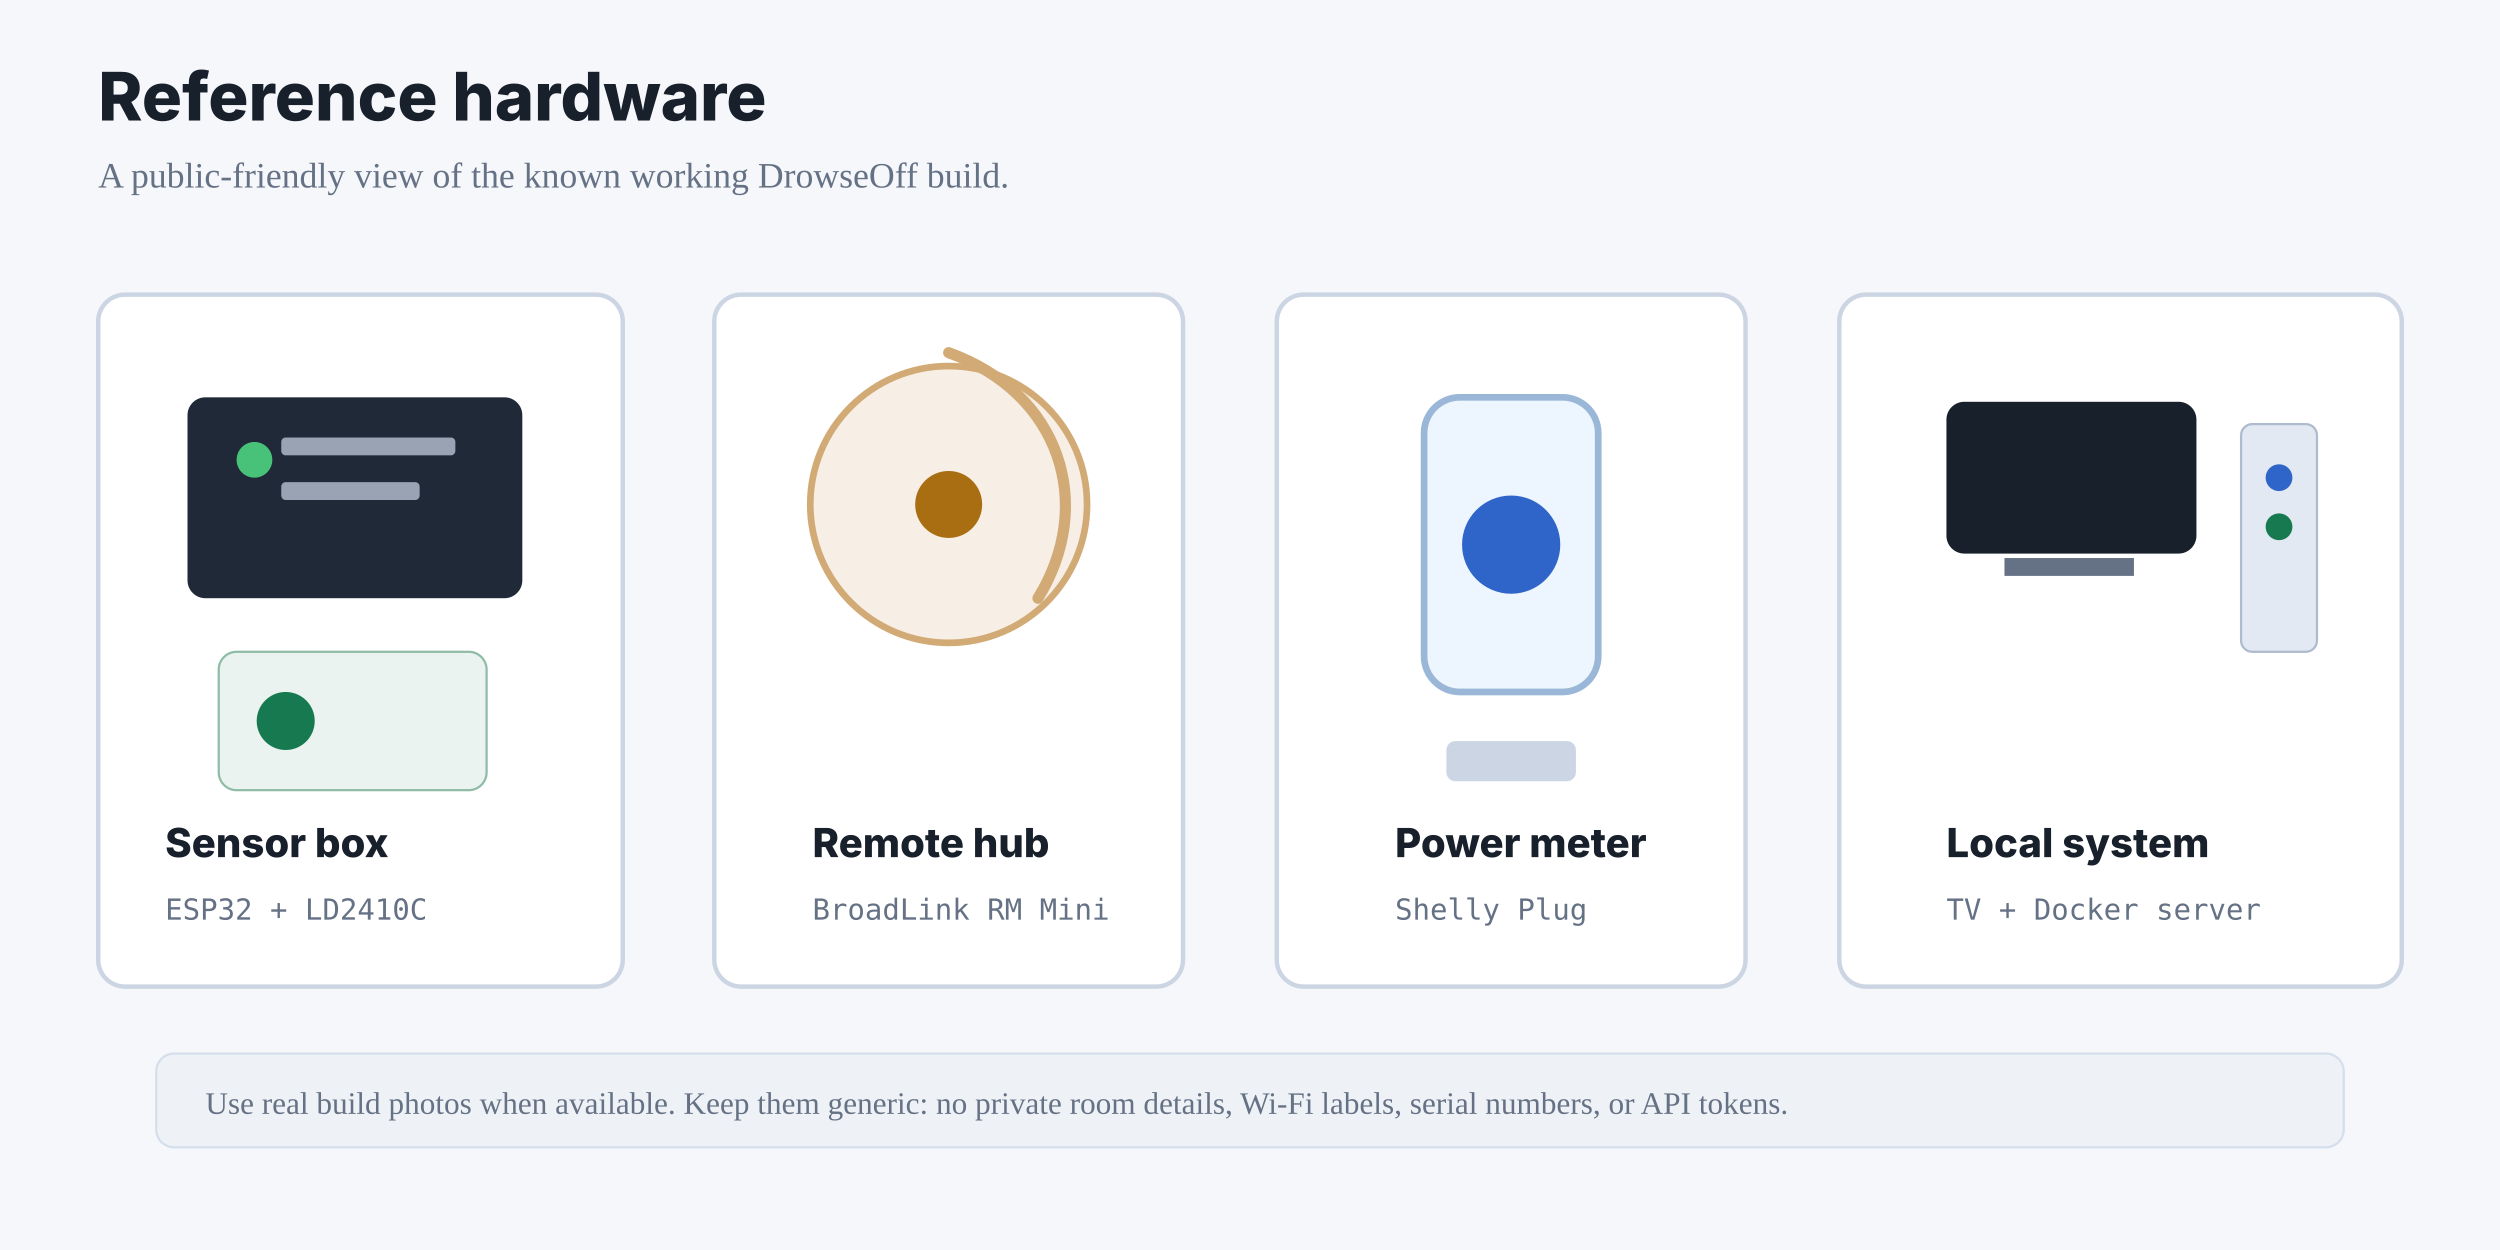
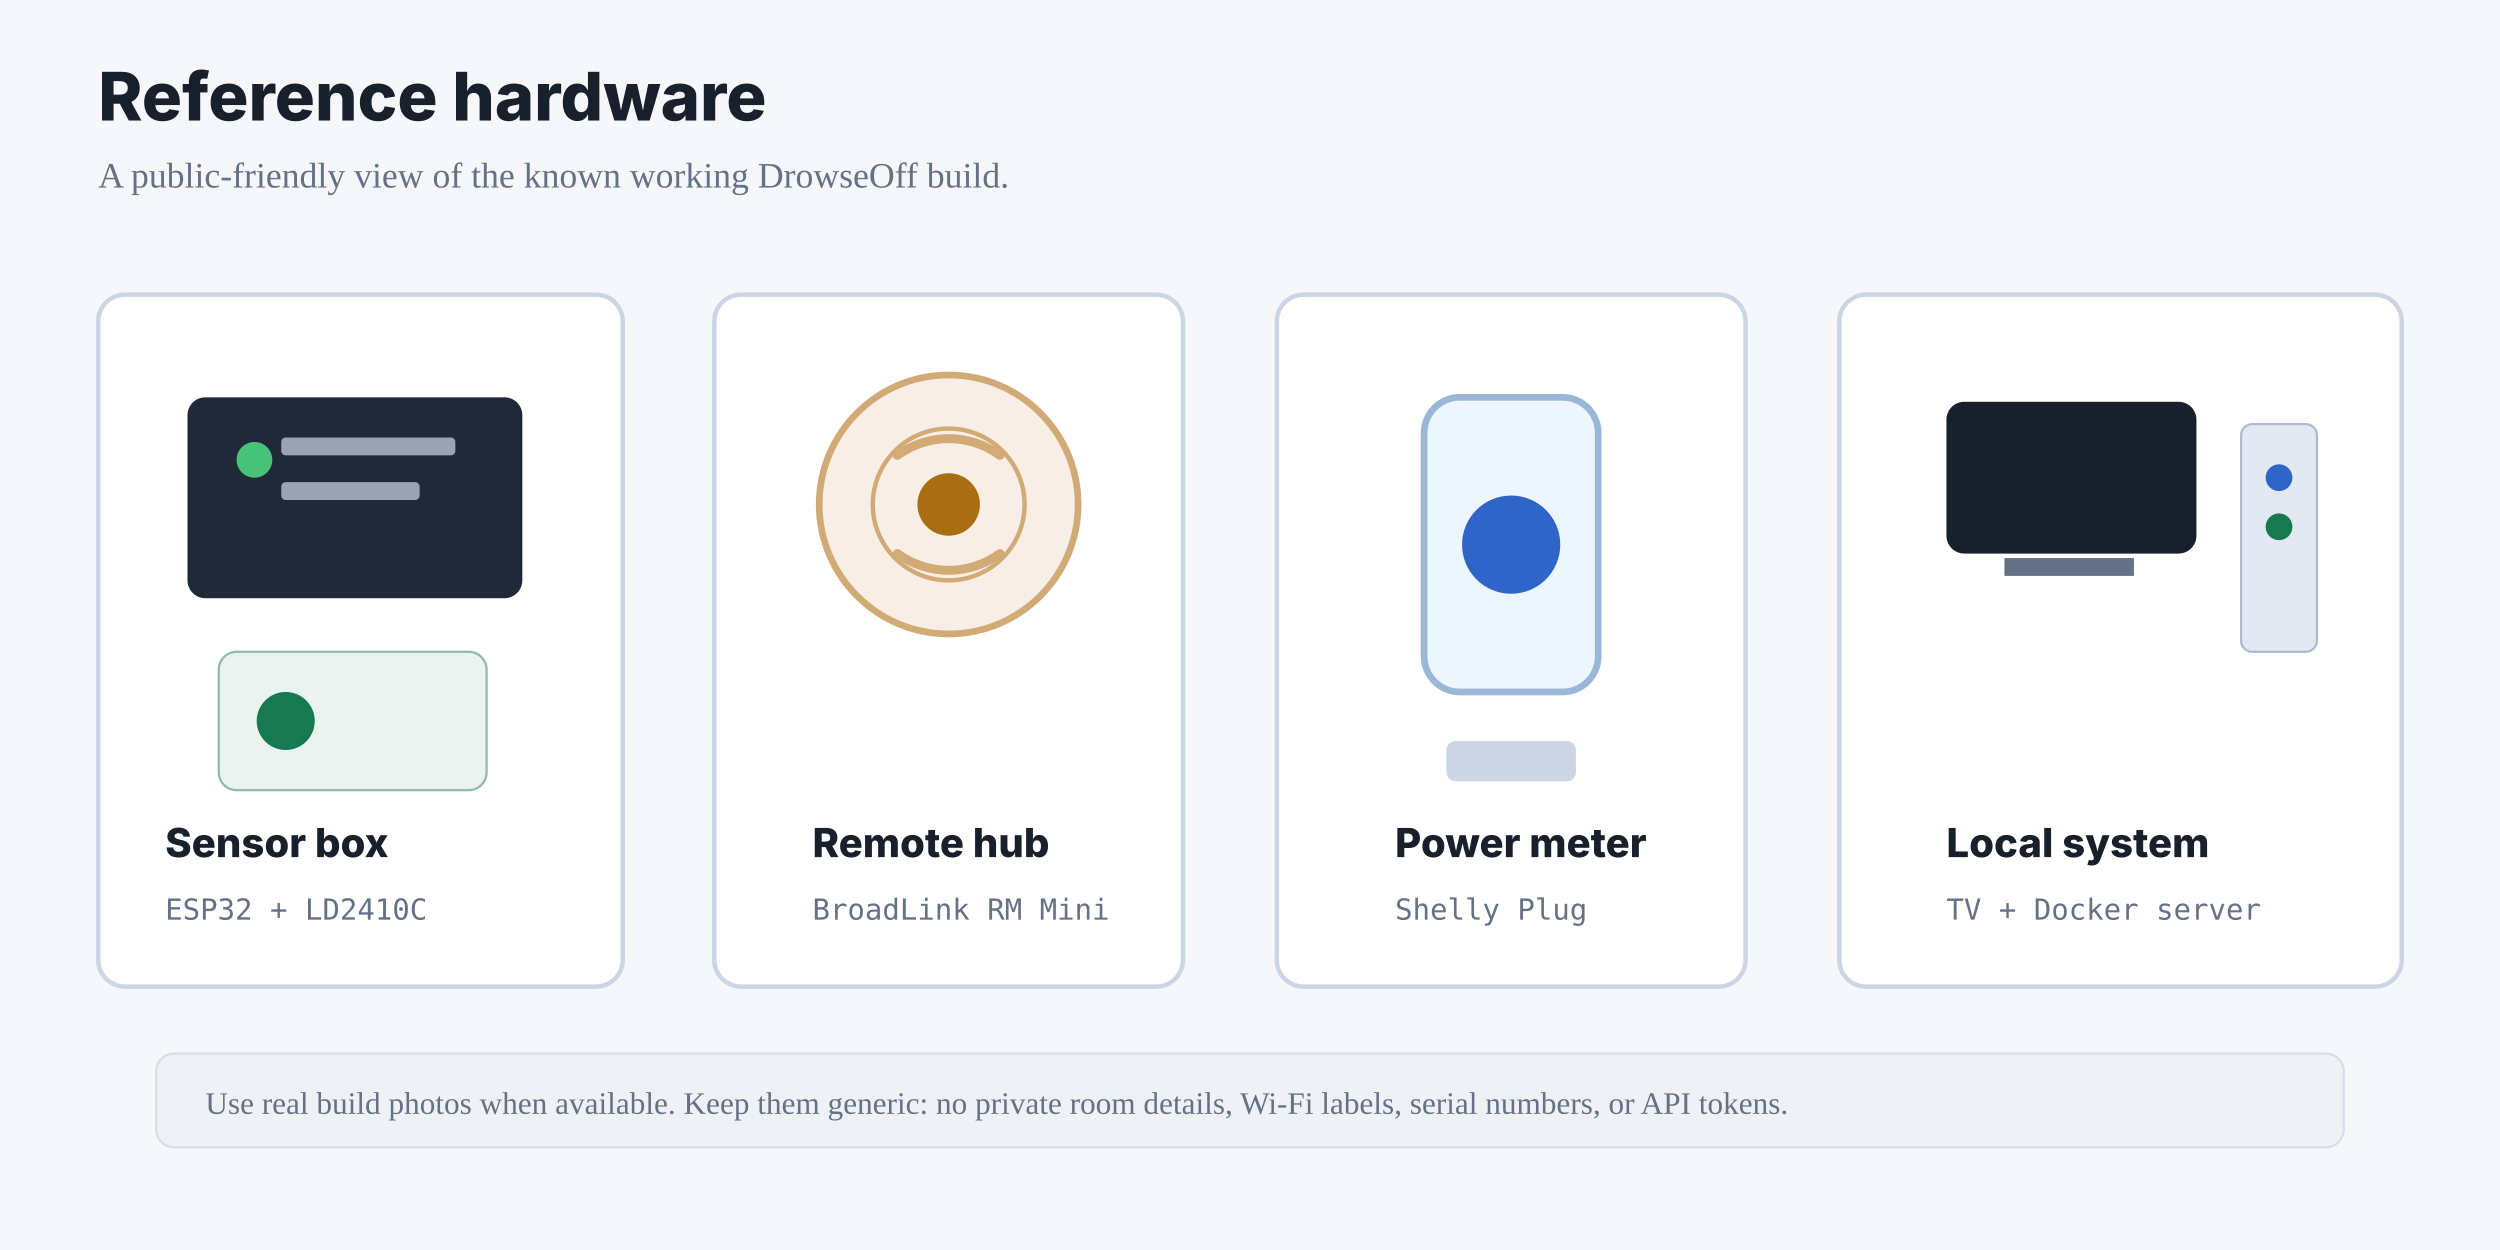
<svg xmlns="http://www.w3.org/2000/svg" width="1120" height="560" viewBox="0 0 1120 560" role="img" aria-labelledby="title desc">
  <defs>
    <style>
      .bg{fill:#f5f7fb}
      .card{fill:#fff;stroke:#ccd5e3;stroke-width:2}
      .soft{fill:#eef2f7}
      .text{font-family:Inter,Segoe UI,Arial,sans-serif;fill:#18202c}
      .muted{fill:#657184}
      .mono{font-family:Consolas,Menlo,monospace}
      .blue{fill:#2f65c8}
      .green{fill:#16794f}
      .orange{fill:#a96d12}
    </style>
  </defs>
  <rect class="bg" width="1120" height="560" />
  <text class="text" x="44" y="54" font-size="30" font-weight="800">Reference hardware</text>
  <text class="muted" x="44" y="84" font-size="16">A public-friendly view of the known working DrowseOff build.</text>
  <rect class="card" x="44" y="132" width="235" height="310" rx="12" />
  <rect x="84" y="178" width="150" height="90" rx="8" fill="#1f2937" />
  <circle cx="114" cy="206" r="8" fill="#49c279" />
  <rect x="126" y="196" width="78" height="8" rx="2" fill="#9aa3b4" />
  <rect x="126" y="216" width="62" height="8" rx="2" fill="#9aa3b4" />
  <rect x="98" y="292" width="120" height="62" rx="8" fill="#eaf3ef" stroke="#8fbca7" />
  <circle class="green" cx="128" cy="323" r="13" />
  <text class="text" x="74" y="384" font-size="18" font-weight="800">Sensor box</text>
  <text class="muted mono" x="74" y="412" font-size="13">ESP32 + LD2410C</text>
  <rect class="card" x="320" y="132" width="210" height="310" rx="12" />
-   <circle cx="425" cy="226" r="62" fill="#f7efe6" stroke="#d2aa75" stroke-width="3" />
-   <circle class="orange" cx="425" cy="226" r="15" />
-   <path d="M425 158 C475 176 491 226 465 268" fill="none" stroke="#d2aa75" stroke-width="5" stroke-linecap="round" />
+   <circle cx="425" cy="226" r="58" fill="#f7efe6" stroke="#d2aa75" stroke-width="3" />
+   <circle cx="425" cy="226" r="34" fill="none" stroke="#d2aa75" stroke-width="2" />
+   <circle class="orange" cx="425" cy="226" r="14" />
+   <path d="M402 204 C416 194 434 194 448 204" fill="none" stroke="#d2aa75" stroke-width="4" stroke-linecap="round" />
+   <path d="M402 248 C416 258 434 258 448 248" fill="none" stroke="#d2aa75" stroke-width="4" stroke-linecap="round" />
  <text class="text" x="364" y="384" font-size="18" font-weight="800">Remote hub</text>
  <text class="muted mono" x="364" y="412" font-size="13">BroadLink RM Mini</text>
  <rect class="card" x="572" y="132" width="210" height="310" rx="12" />
  <rect x="638" y="178" width="78" height="132" rx="16" fill="#edf5ff" stroke="#9ab7d8" stroke-width="3" />
  <circle class="blue" cx="677" cy="244" r="22" />
  <rect x="648" y="332" width="58" height="18" rx="4" fill="#ccd5e3" />
  <text class="text" x="625" y="384" font-size="18" font-weight="800">Power meter</text>
  <text class="muted mono" x="625" y="412" font-size="13">Shelly Plug</text>
  <rect class="card" x="824" y="132" width="252" height="310" rx="12" />
  <rect x="872" y="180" width="112" height="68" rx="8" fill="#18202c" />
  <rect x="898" y="250" width="58" height="8" fill="#657184" />
  <rect x="1004" y="190" width="34" height="102" rx="5" fill="#e3e9f2" stroke="#aebace" />
  <circle class="blue" cx="1021" cy="214" r="6" />
  <circle class="green" cx="1021" cy="236" r="6" />
  <text class="text" x="872" y="384" font-size="18" font-weight="800">Local system</text>
  <text class="muted mono" x="872" y="412" font-size="13">TV + Docker server</text>
  <rect x="70" y="472" width="980" height="42" rx="8" class="soft" stroke="#d5deeb" />
  <text class="muted" x="92" y="499" font-size="14">Use real build photos when available. Keep them generic: no private room details, Wi-Fi labels, serial numbers, or API tokens.</text>
</svg>
